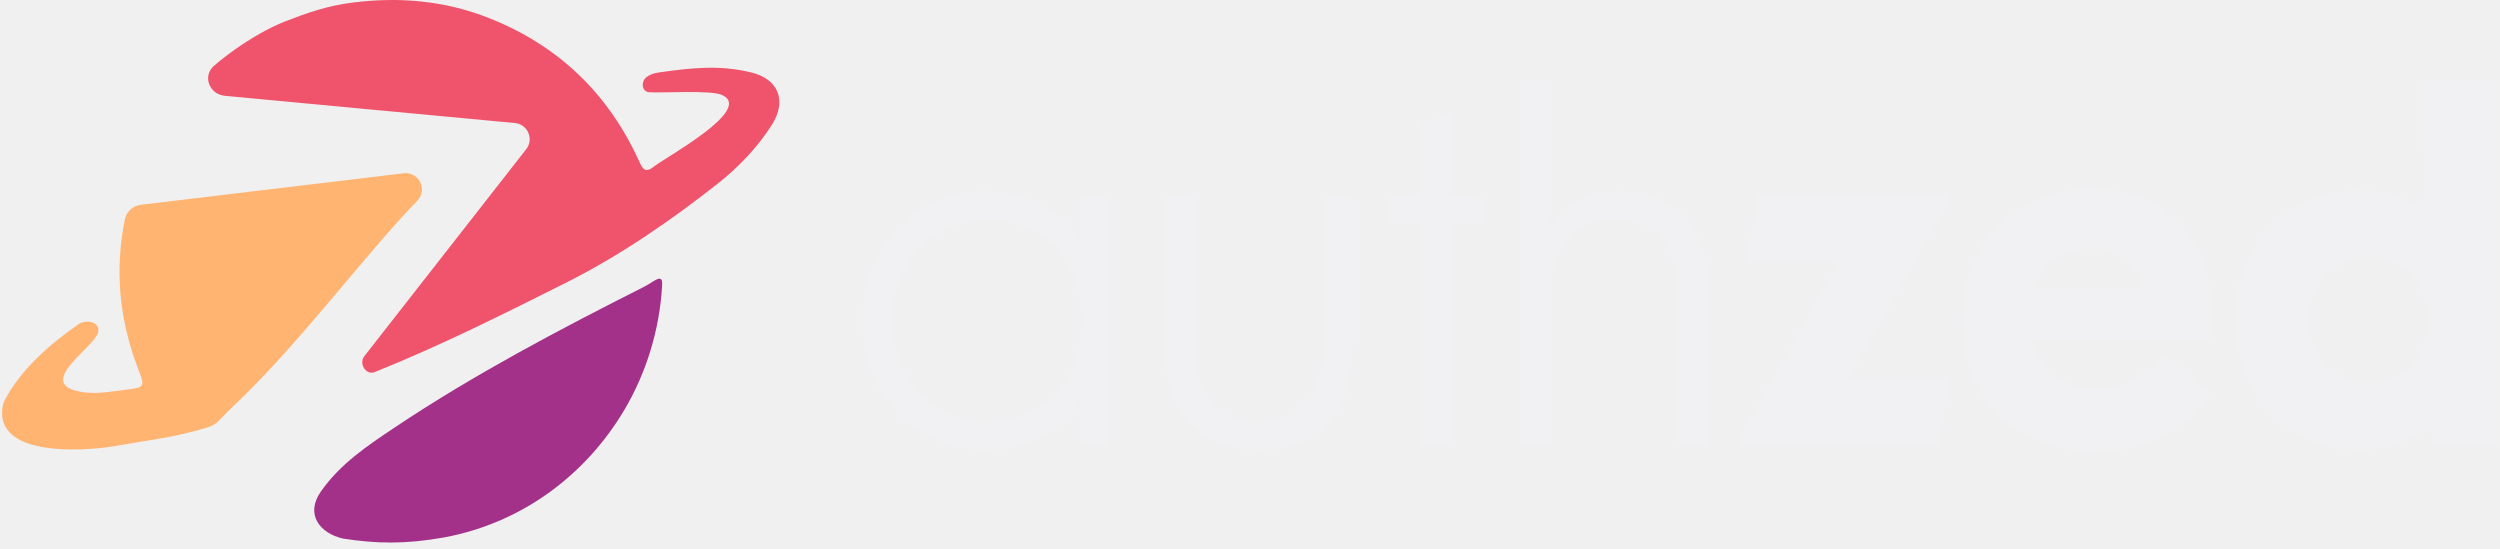
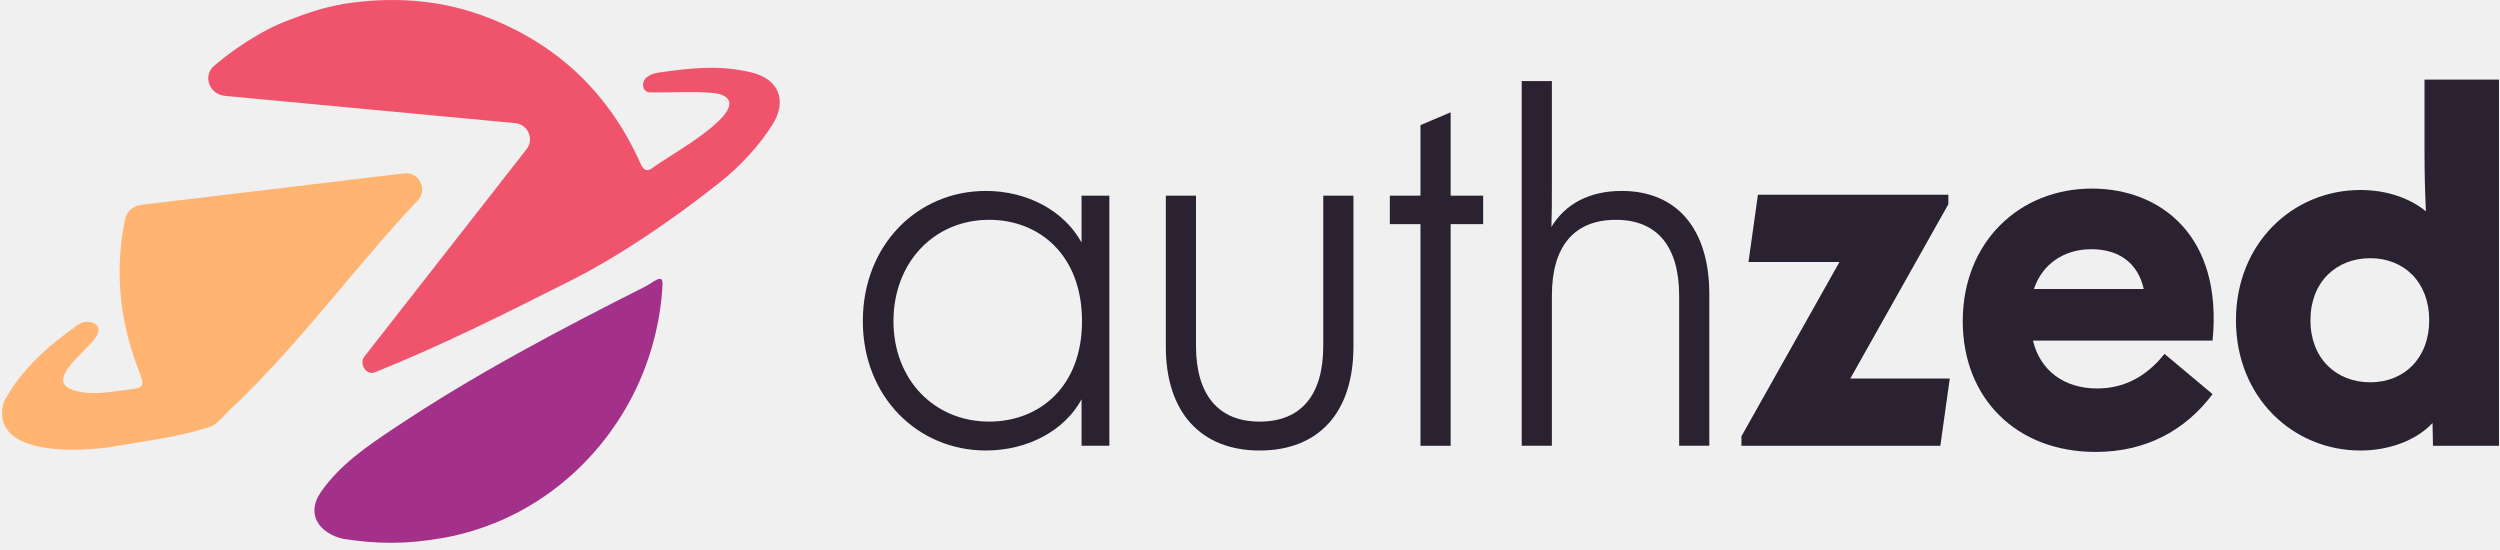
- <svg xmlns="http://www.w3.org/2000/svg" width="410" height="90" viewBox="0 0 410 90" fill="none">
-   <g clip-path="url(#clip0_37_7797)">
-     <g clip-path="url(#clip1_37_7797)">
-       <g clip-path="url(#clip2_37_7797)">
-         <path d="M108.595 46.713C108.212 53.887 106.059 61.041 102.394 67.225C96.254 77.584 85.968 85.675 72.894 88.128C66.367 89.3 61.62 89.151 56.288 88.334C52.442 87.477 50.021 84.353 52.603 80.64C55.768 76.088 60.252 73.097 64.729 70.105C77.787 61.379 91.657 54.086 105.655 47.018C107.22 46.229 108.705 44.669 108.595 46.713Z" fill="#A43189" />
-         <path d="M117.885 29.974C121.174 27.373 124.35 24.031 126.6 20.451L126.604 20.448L126.608 20.445C129.085 16.502 127.678 12.943 123.141 11.864C117.925 10.622 113.503 11.122 108.164 11.864C106.864 12.044 106.532 12.324 106.088 12.605C105.187 13.174 105.088 14.91 106.385 15.126C108.758 15.274 116.532 14.743 118.397 15.571C123.709 17.93 109.172 25.782 107.262 27.302C106.116 28.212 105.567 28.103 104.922 26.669C99.867 15.43 91.634 7.461 80.129 2.936C72.919 0.101 65.491 -0.548 57.816 0.422C53.681 0.944 50.437 2.08 46.637 3.56C45.384 4.048 43.726 4.88 42.574 5.542C39.872 7.092 37.385 8.83 35.121 10.766C33.15 12.453 34.308 15.472 36.891 15.715L84.451 20.18C86.562 20.378 87.605 22.843 86.278 24.496L59.752 58.414C58.787 59.615 60.019 61.596 61.449 61.024C72.241 56.693 82.732 51.437 93.119 46.214C101.782 41.858 110.301 35.973 117.885 29.974Z" fill="#F0546C" />
-         <path fill-rule="evenodd" clip-rule="evenodd" d="M68.478 32.873C70.171 31.059 68.68 28.12 66.216 28.415L23.134 33.575C21.831 33.731 20.746 34.67 20.483 35.956C18.827 44.054 19.488 52.21 22.605 60.374C23.772 63.432 23.845 63.52 20.694 63.908C20.283 63.958 19.872 64.014 19.459 64.07C17.083 64.392 14.685 64.717 12.295 64.039C6.517 62.393 15.404 56.919 16.075 54.58C16.57 52.853 14.223 52.206 12.755 53.243C8.052 56.564 3.574 60.44 0.798 65.566C0.205 66.752 0.278 68.236 0.501 69.038C2.145 74.945 14.873 73.873 19.067 73.12C24.562 72.133 28.529 71.775 33.868 70.144C35.324 69.699 35.351 69.551 37.575 67.259C48.846 56.797 59.16 42.534 68.478 32.873Z" fill="#FFB471" />
-       </g>
-     </g>
-   </g>
-   <path d="M161.597 73.843C168.473 73.843 174.501 70.582 177.282 65.458V73.067H181.841V32.071H177.282V39.758C174.501 34.633 168.473 31.295 161.597 31.295C150.393 31.295 141.43 40.146 141.43 52.647C141.43 64.992 150.393 73.843 161.597 73.843ZM146.452 52.647C146.452 43.019 153.097 36.031 162.137 36.031C170.405 36.031 177.359 41.854 177.359 52.647C177.359 63.362 170.405 69.107 162.137 69.107C153.097 69.107 146.452 62.197 146.452 52.647Z" fill="#F1F0F2" />
-   <path d="M221.845 56.84V32.071H216.9V56.684C216.9 64.759 213.269 69.107 206.468 69.107C199.746 69.107 196.038 64.759 196.038 56.684V32.071H191.093V56.84C191.093 67.554 196.811 73.843 206.468 73.843C216.204 73.843 221.845 67.554 221.845 56.84Z" fill="#F1F0F2" />
-   <path d="M232.834 73.067H237.78V36.73H243.111V32.071H237.78V18.406L232.834 20.502V32.071H227.812V36.73H232.834V73.067Z" fill="#F1F0F2" />
-   <path d="M249.434 73.067H254.379V48.454C254.379 40.379 258.011 36.031 264.888 36.031C271.61 36.031 275.241 40.379 275.241 48.454V73.067H280.186V48.221C280.186 37.506 274.855 31.295 265.815 31.295C260.484 31.295 256.543 33.469 254.302 37.196C254.379 35.099 254.379 33.003 254.379 30.674V13.281H249.434V73.067Z" fill="#F1F0F2" />
-   <path d="M285.447 73.067H318.054L319.6 62.042H303.296L319.367 33.469V31.916H288.151L286.606 42.941H301.518L285.447 71.514V73.067Z" fill="#F1F0F2" />
-   <path d="M343.514 74.076C351.627 74.076 358.118 70.66 362.677 64.604L354.795 58.004C351.783 61.809 348.073 63.672 343.746 63.672C338.337 63.672 334.397 60.722 333.238 55.83H362.677C364.377 38.593 354.101 30.907 342.897 30.907C330.997 30.907 321.726 39.68 321.726 52.647C321.726 65.225 330.456 74.076 343.514 74.076ZM333.392 47.367C334.706 43.407 338.183 40.845 342.819 40.845C347.378 40.845 350.468 43.174 351.396 47.367H333.392Z" fill="#F1F0F2" />
-   <path d="M386.909 73.844C391.467 73.844 395.949 72.291 398.73 69.34L398.807 73.067H409.625V13.049H397.417V24.773C397.417 28.189 397.494 31.45 397.648 34.633C394.79 32.304 390.926 31.14 386.909 31.14C375.859 31.14 366.51 39.836 366.51 52.492C366.51 65.147 375.859 73.844 386.909 73.844ZM378.718 52.492C378.718 46.28 382.89 42.32 388.531 42.32C394.094 42.32 398.19 46.28 398.19 52.492C398.19 58.703 394.094 62.663 388.531 62.663C382.89 62.663 378.718 58.703 378.718 52.492Z" fill="#F1F0F2" />
-   <defs>
-     <clipPath id="clip0_37_7797">
-       <rect width="128.155" height="89.564" fill="white" />
-     </clipPath>
-     <clipPath id="clip1_37_7797">
-       <rect width="128.155" height="89.564" fill="white" />
-     </clipPath>
-     <clipPath id="clip2_37_7797">
-       <rect width="128.135" height="89.564" fill="white" transform="translate(0.0107422)" />
-     </clipPath>
-   </defs>
+ <svg xmlns="http://www.w3.org/2000/svg" width="683" height="150" viewBox="0 0 683 150" fill="none">
+   <path d="M181 77.861C180.362 89.818 176.774 101.742 170.665 112.048C160.432 129.313 143.289 142.798 121.498 146.887C110.62 148.84 102.708 148.592 93.822 147.229C87.412 145.802 83.377 140.595 87.681 134.406C92.954 126.819 100.429 121.834 107.89 116.848C129.653 102.305 152.769 90.15 176.1 78.37C178.708 77.055 181.183 74.454 181 77.861Z" fill="#A43189" />
+   <path d="M196.485 49.961C201.966 45.625 207.26 40.056 211.01 34.088L211.017 34.084L211.023 34.079C215.151 27.508 212.807 21.575 205.245 19.777C196.552 17.708 189.181 18.541 180.283 19.777C178.116 20.078 177.564 20.545 176.823 21.013C175.321 21.961 175.156 24.854 177.317 25.215C181.272 25.462 194.23 24.577 197.337 25.956C206.191 29.887 181.963 42.974 178.78 45.507C176.869 47.025 175.954 46.843 174.88 44.453C166.454 25.721 152.733 12.438 133.559 4.897C121.542 0.172 109.161 -0.909 96.37 0.707C89.478 1.578 84.07 3.471 77.738 5.938C75.65 6.751 72.887 8.137 70.966 9.241C66.462 11.824 62.318 14.721 58.545 17.948C55.26 20.759 57.19 25.792 61.495 26.196L140.762 33.638C144.28 33.968 146.018 38.077 143.806 40.831L99.595 97.361C97.987 99.363 100.041 102.665 102.425 101.711C120.411 94.492 137.896 85.732 155.209 77.028C169.646 69.768 183.845 59.959 196.485 49.961Z" fill="#F0546C" />
+   <path fill-rule="evenodd" clip-rule="evenodd" d="M114.135 54.795C116.957 51.772 114.472 46.873 110.365 47.365L38.562 55.964C36.39 56.224 34.583 57.79 34.145 59.933C31.383 73.43 32.485 87.024 37.68 100.63C39.626 105.727 39.748 105.874 34.496 106.519C33.811 106.604 33.125 106.696 32.438 106.79C28.478 107.326 24.481 107.868 20.497 106.737C10.867 103.994 25.679 94.872 26.797 90.974C27.623 88.095 23.71 87.017 21.264 88.745C13.425 94.28 5.963 100.74 1.335 109.283C0.347 111.26 0.469 113.733 0.841 115.07C3.581 124.915 24.795 123.128 31.784 121.873C40.942 120.228 47.554 119.631 56.452 116.913C58.879 116.171 58.923 115.925 62.631 112.105C81.415 94.668 98.605 70.896 114.135 54.795Z" fill="#FFB471" />
+   <path d="M269.337 123.074C280.798 123.074 290.844 117.639 295.479 109.099V121.78H303.077V53.454H295.479V66.265C290.844 57.724 280.798 52.16 269.337 52.16C250.664 52.16 235.726 66.912 235.726 87.747C235.726 108.322 250.664 123.074 269.337 123.074ZM244.096 87.747C244.096 71.7 255.171 60.054 270.238 60.054C284.018 60.054 295.607 69.759 295.607 87.747C295.607 105.605 284.018 115.181 270.238 115.181C255.171 115.181 244.096 103.664 244.096 87.747Z" fill="#2B2231" />
+   <path d="M369.757 94.739V53.458H361.516V94.48C361.516 107.938 355.463 115.185 344.13 115.185C332.926 115.185 326.745 107.938 326.745 94.48V53.458H318.504V94.739C318.504 112.597 328.033 123.079 344.13 123.079C360.356 123.079 369.757 112.597 369.757 94.739Z" fill="#2B2231" />
+   <path d="M388.073 121.787H396.316V61.225H405.201V53.46H396.316V30.685L388.073 34.179V53.46H379.704V61.225H388.073V121.787Z" fill="#2B2231" />
+   <path d="M415.732 121.781H423.974V80.76C423.974 67.302 430.027 60.055 441.488 60.055C452.692 60.055 458.744 67.302 458.744 80.76V121.781H466.985V80.372C466.985 62.514 458.101 52.161 443.034 52.161C434.148 52.161 427.58 55.785 423.845 61.996C423.974 58.502 423.974 55.008 423.974 51.126V22.139H415.732V121.781Z" fill="#2B2231" />
+   <path d="M475.758 121.786H530.102L532.678 103.41H505.506L532.291 55.789V53.201H480.264L477.689 71.576H502.543L475.758 119.198V121.786Z" fill="#2B2231" />
+   <path d="M572.537 123.467C586.058 123.467 596.876 117.774 604.474 107.68L591.339 96.68C586.317 103.021 580.135 106.127 572.923 106.127C563.908 106.127 557.342 101.21 555.41 93.057H604.474C607.308 64.329 590.181 51.518 571.508 51.518C551.675 51.518 536.222 66.141 536.222 87.751C536.222 108.715 550.773 123.467 572.537 123.467ZM555.667 78.952C557.856 72.352 563.651 68.082 571.378 68.082C578.977 68.082 584.127 71.964 585.672 78.952H555.667Z" fill="#2B2231" />
+   <path d="M644.862 123.079C652.46 123.079 659.929 120.491 664.564 115.573L664.693 121.785H682.722V21.754H662.375V41.295C662.375 46.988 662.504 52.423 662.761 57.729C657.997 53.847 651.557 51.906 644.862 51.906C626.446 51.906 610.863 66.399 610.863 87.492C610.863 108.586 626.446 123.079 644.862 123.079ZM631.21 87.492C631.21 77.14 638.165 70.54 647.565 70.54C656.838 70.54 663.663 77.14 663.663 87.492C663.663 97.845 656.838 104.445 647.565 104.445C638.165 104.445 631.21 97.845 631.21 87.492Z" fill="#2B2231" />
</svg>
